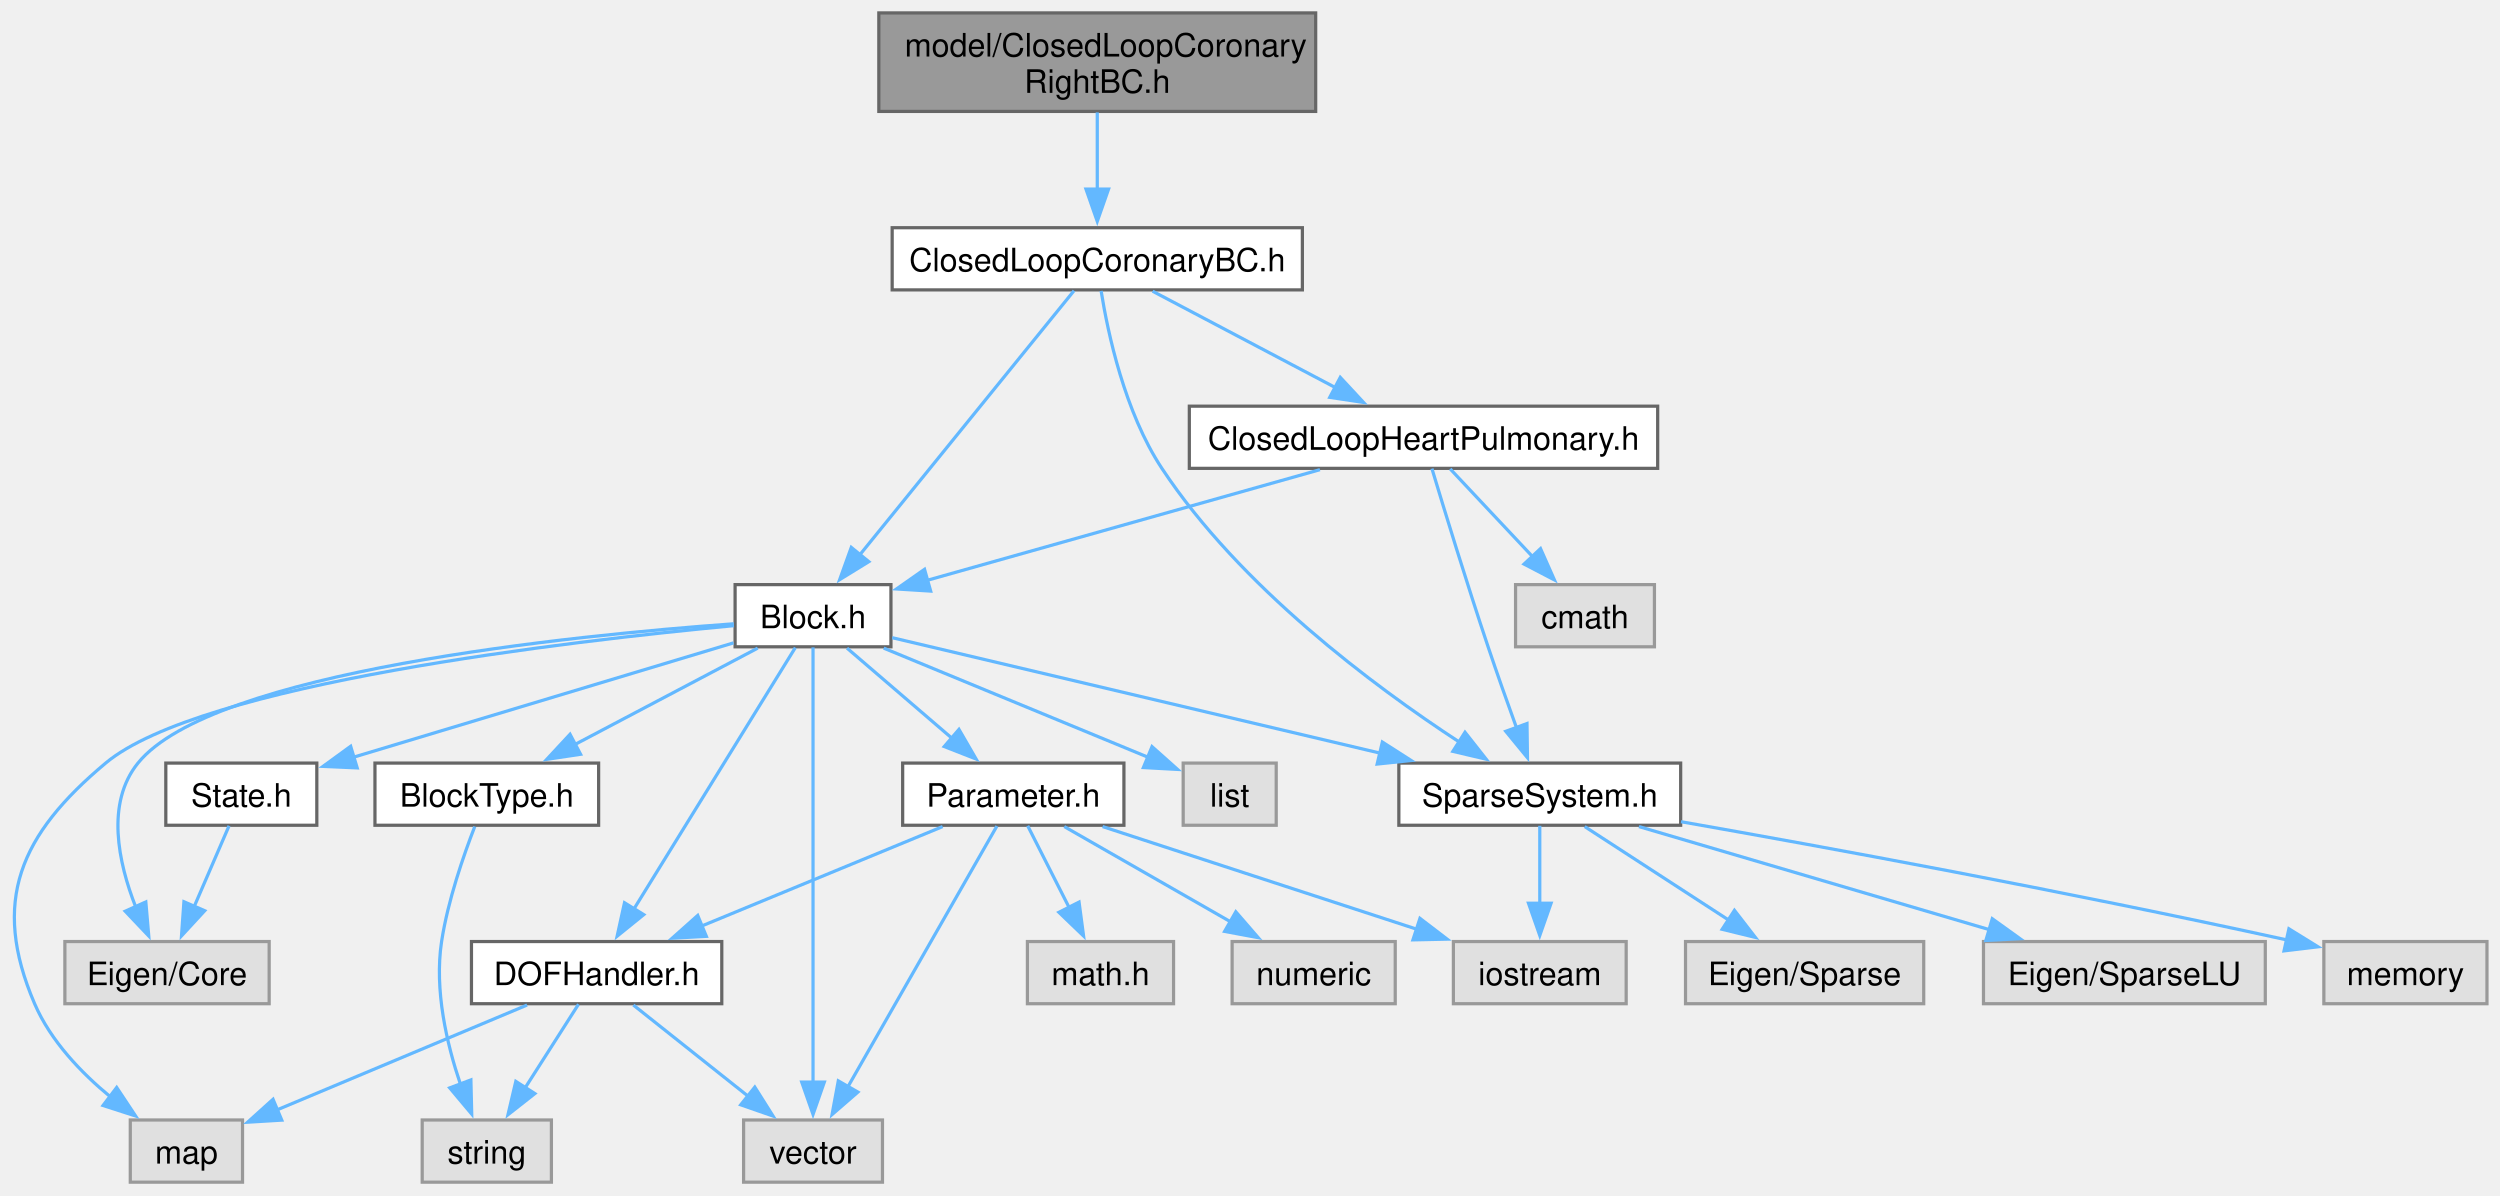
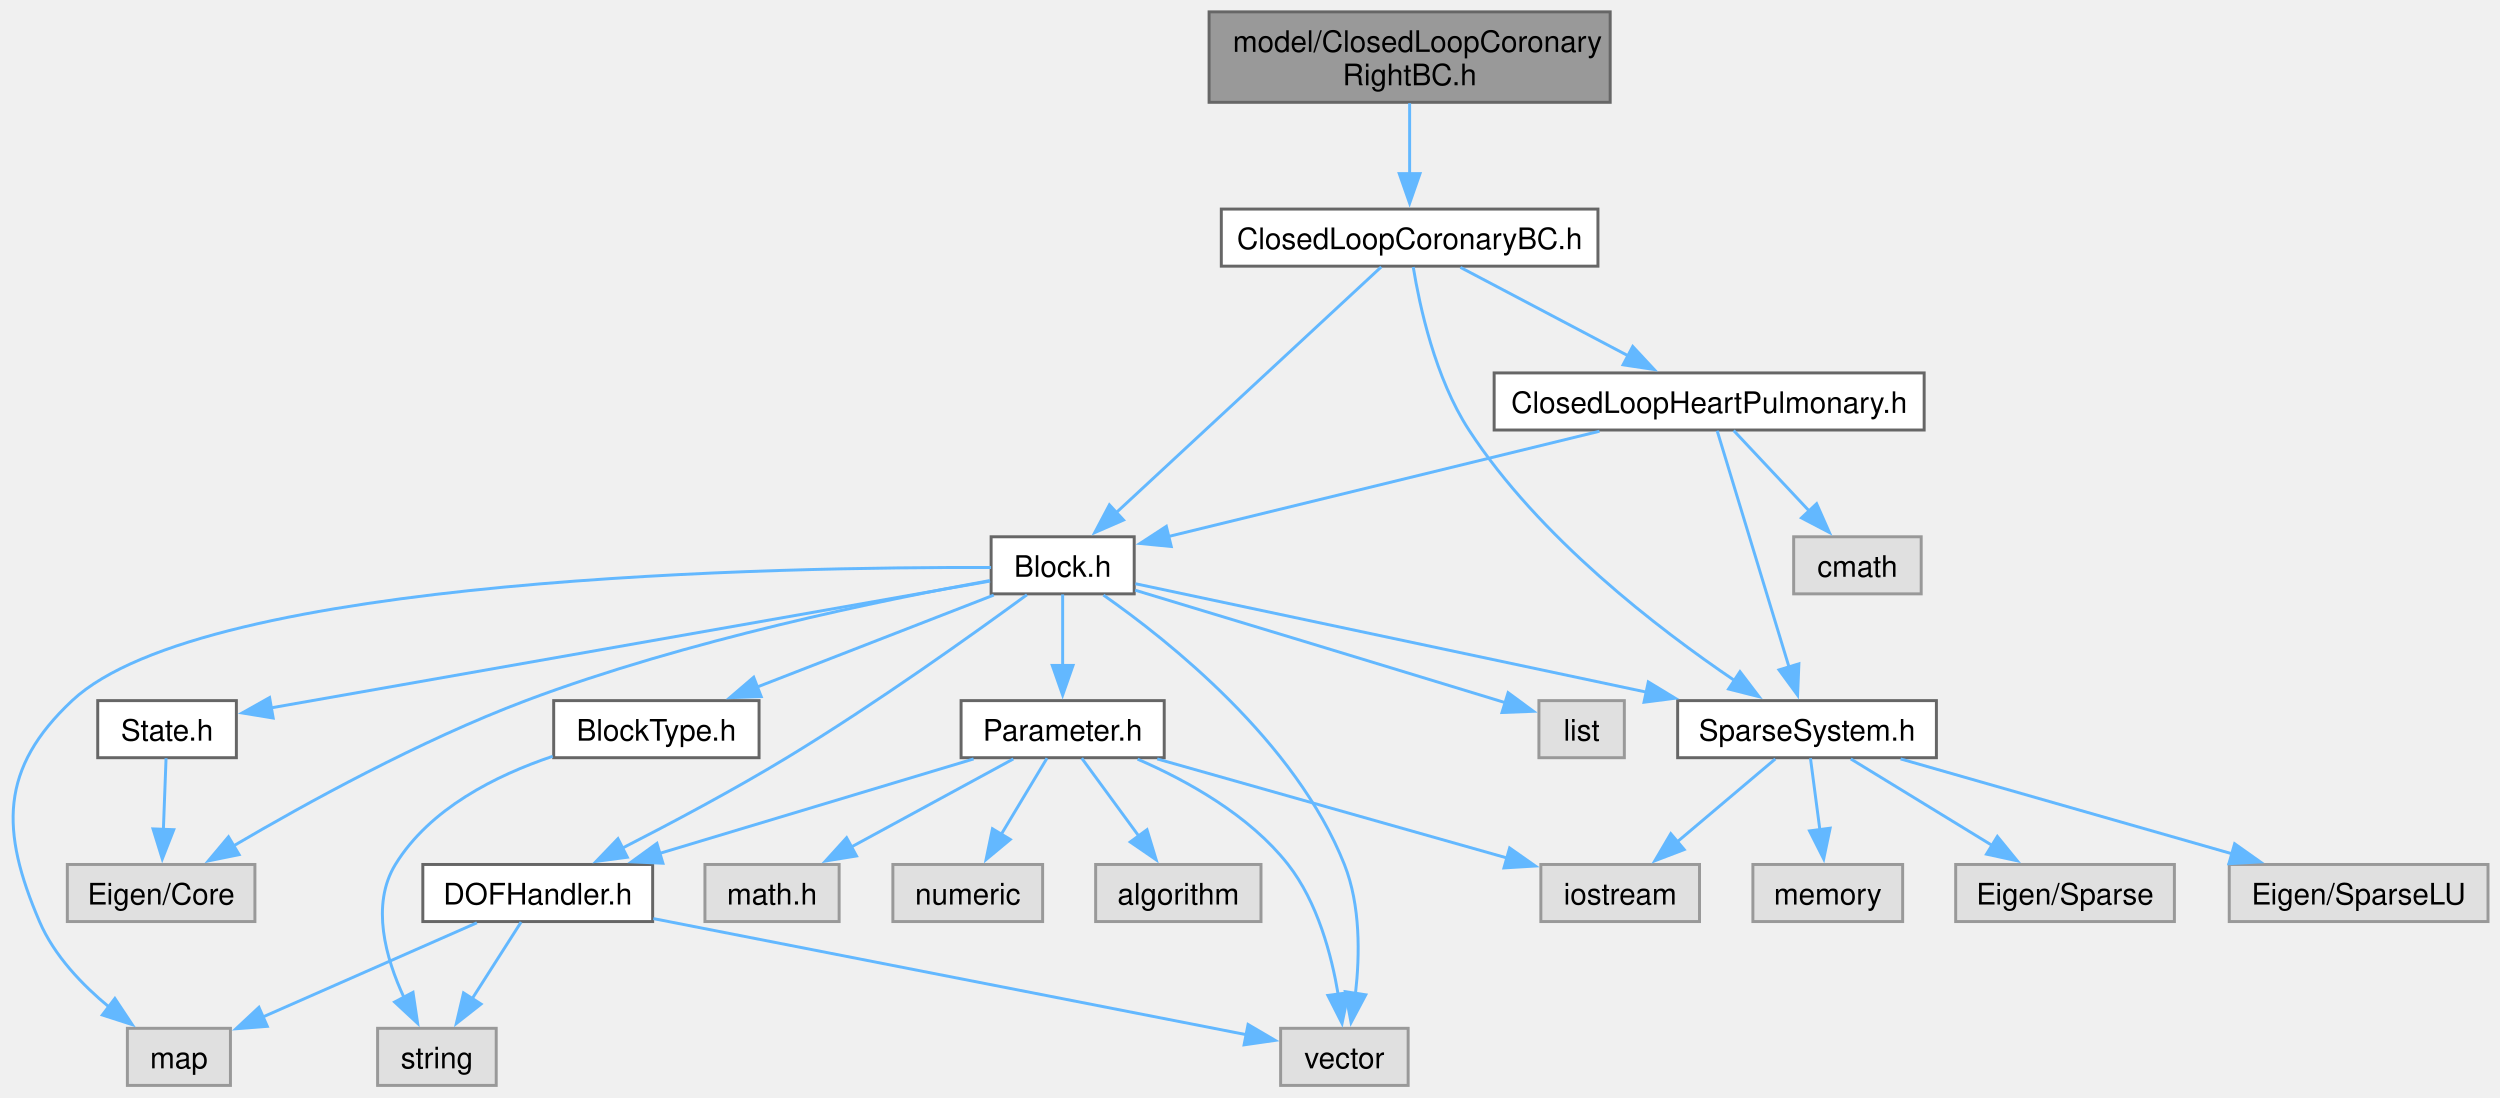
- <svg xmlns="http://www.w3.org/2000/svg" xmlns:xlink="http://www.w3.org/1999/xlink" width="774pt" height="370pt" viewBox="0.00 0.00 773.93 370.00">
+ <svg xmlns="http://www.w3.org/2000/svg" xmlns:xlink="http://www.w3.org/1999/xlink" width="843pt" height="370pt" viewBox="0.00 0.00 842.91 370.00">
  <g id="graph0" class="graph" transform="scale(1 1) rotate(0) translate(4 366)">
    <g id="Node000001" class="node">
      <g id="a_Node000001">
        <a xlink:title="Right side of ClosedLoopCoronaryBC.">
-           <polygon fill="#999999" stroke="#666666" points="403.3,-362 268.05,-362 268.05,-331.5 403.3,-331.5 403.3,-362" />
-           <text text-anchor="start" x="276.05" y="-348.5" font-family="Helvetica,sans-Serif" font-size="10.00">model/ClosedLoopCoronary</text>
-           <text text-anchor="middle" x="335.68" y="-337.25" font-family="Helvetica,sans-Serif" font-size="10.00">RightBC.h</text>
+           <polygon fill="#999999" stroke="#666666" points="538.91,-362 403.66,-362 403.66,-331.5 538.91,-331.5 538.91,-362" />
+           <text text-anchor="start" x="411.66" y="-348.5" font-family="Helvetica,sans-Serif" font-size="10.00">model/ClosedLoopCoronary</text>
+           <text text-anchor="middle" x="471.28" y="-337.25" font-family="Helvetica,sans-Serif" font-size="10.00">RightBC.h</text>
        </a>
      </g>
    </g>
    <g id="Node000002" class="node">
      <g id="a_Node000002">
        <a xlink:href="_closed_loop_coronary_b_c_8h.html" target="_top" xlink:title="model::ClosedLoopCoronaryBC source file">
-           <polygon fill="white" stroke="#666666" points="399.18,-295.5 272.18,-295.5 272.18,-276.25 399.18,-276.25 399.18,-295.5" />
-           <text text-anchor="middle" x="335.68" y="-282" font-family="Helvetica,sans-Serif" font-size="10.00">ClosedLoopCoronaryBC.h</text>
+           <polygon fill="white" stroke="#666666" points="534.78,-295.5 407.78,-295.5 407.78,-276.25 534.78,-276.25 534.78,-295.5" />
+           <text text-anchor="middle" x="471.28" y="-282" font-family="Helvetica,sans-Serif" font-size="10.00">ClosedLoopCoronaryBC.h</text>
        </a>
      </g>
    </g>
    <g id="edge1_Node000001_Node000002" class="edge">
      <g id="a_edge1_Node000001_Node000002">
        <a xlink:title=" ">
-           <path fill="none" stroke="#63b8ff" d="M335.68,-331.2C335.68,-323.96 335.68,-315.09 335.68,-307.19" />
-           <polygon fill="#63b8ff" stroke="#63b8ff" points="339.18,-307.46 335.68,-297.46 332.18,-307.46 339.18,-307.46" />
+           <path fill="none" stroke="#63b8ff" d="M471.28,-331.2C471.28,-323.96 471.28,-315.09 471.28,-307.19" />
+           <polygon fill="#63b8ff" stroke="#63b8ff" points="474.78,-307.46 471.28,-297.46 467.78,-307.46 474.78,-307.46" />
        </a>
      </g>
    </g>
    <g id="Node000003" class="node">
      <g id="a_Node000003">
        <a xlink:href="_block_8h.html" target="_top" xlink:title="model::Block source file">
-           <polygon fill="white" stroke="#666666" points="271.8,-185 223.55,-185 223.55,-165.75 271.8,-165.75 271.8,-185" />
-           <text text-anchor="middle" x="247.68" y="-171.5" font-family="Helvetica,sans-Serif" font-size="10.00">Block.h</text>
+           <polygon fill="white" stroke="#666666" points="378.41,-185 330.16,-185 330.16,-165.75 378.41,-165.75 378.41,-185" />
+           <text text-anchor="middle" x="354.28" y="-171.5" font-family="Helvetica,sans-Serif" font-size="10.00">Block.h</text>
        </a>
      </g>
    </g>
    <g id="edge2_Node000002_Node000003" class="edge">
      <g id="a_edge2_Node000002_Node000003">
        <a xlink:title=" ">
-           <path fill="none" stroke="#63b8ff" d="M328.48,-276C314.04,-258.19 281.3,-217.83 262.23,-194.31" />
-           <polygon fill="#63b8ff" stroke="#63b8ff" points="264.95,-192.11 255.93,-186.55 259.52,-196.52 264.95,-192.11" />
-         </a>
-       </g>
-     </g>
-     <g id="Node000015" class="node">
-       <g id="a_Node000015">
+           <path fill="none" stroke="#63b8ff" d="M461.71,-276C442.17,-257.88 397.42,-216.38 372.28,-193.07" />
+           <polygon fill="#63b8ff" stroke="#63b8ff" points="374.81,-190.64 365.1,-186.41 370.05,-195.77 374.81,-190.64" />
+         </a>
+       </g>
+     </g>
+     <g id="Node000016" class="node">
+       <g id="a_Node000016">
        <a xlink:href="_sparse_system_8h.html" target="_top" xlink:title="SparseSystem source file.">
-           <polygon fill="white" stroke="#666666" points="516.3,-129.75 429.05,-129.75 429.05,-110.5 516.3,-110.5 516.3,-129.75" />
-           <text text-anchor="middle" x="472.68" y="-116.25" font-family="Helvetica,sans-Serif" font-size="10.00">SparseSystem.h</text>
-         </a>
-       </g>
-     </g>
-     <g id="edge30_Node000002_Node000015" class="edge">
-       <g id="a_edge30_Node000002_Node000015">
-         <a xlink:title=" ">
-           <path fill="none" stroke="#63b8ff" d="M336.87,-275.94C338.95,-262.94 344.15,-238.45 355.68,-221 379.85,-184.41 421.15,-153.67 447.66,-136.33" />
-           <polygon fill="#63b8ff" stroke="#63b8ff" points="449.53,-139.29 456.09,-130.96 445.77,-133.38 449.53,-139.29" />
-         </a>
-       </g>
-     </g>
-     <g id="Node000020" class="node">
-       <g id="a_Node000020">
+           <polygon fill="white" stroke="#666666" points="648.91,-129.75 561.66,-129.75 561.66,-110.5 648.91,-110.5 648.91,-129.75" />
+           <text text-anchor="middle" x="605.28" y="-116.25" font-family="Helvetica,sans-Serif" font-size="10.00">SparseSystem.h</text>
+         </a>
+       </g>
+     </g>
+     <g id="edge31_Node000002_Node000016" class="edge">
+       <g id="a_edge31_Node000002_Node000016">
+         <a xlink:title=" ">
+           <path fill="none" stroke="#63b8ff" d="M472.5,-275.96C474.61,-262.98 479.86,-238.53 491.28,-221 514.87,-184.8 555.1,-153.95 580.92,-136.48" />
+           <polygon fill="#63b8ff" stroke="#63b8ff" points="582.68,-139.51 589.1,-131.08 578.83,-133.66 582.68,-139.51" />
+         </a>
+       </g>
+     </g>
+     <g id="Node000021" class="node">
+       <g id="a_Node000021">
        <a xlink:href="_closed_loop_heart_pulmonary_8h.html" target="_top" xlink:title="model::ClosedLoopHeartPulmonary source file">
-           <polygon fill="white" stroke="#666666" points="509.18,-240.25 364.18,-240.25 364.18,-221 509.18,-221 509.18,-240.25" />
-           <text text-anchor="middle" x="436.68" y="-226.75" font-family="Helvetica,sans-Serif" font-size="10.00">ClosedLoopHeartPulmonary.h</text>
-         </a>
-       </g>
-     </g>
-     <g id="edge26_Node000002_Node000020" class="edge">
-       <g id="a_edge26_Node000002_Node000020">
-         <a xlink:title=" ">
-           <path fill="none" stroke="#63b8ff" d="M352.81,-275.84C368.34,-267.66 391.48,-255.46 409.52,-245.94" />
-           <polygon fill="#63b8ff" stroke="#63b8ff" points="410.91,-249.17 418.12,-241.41 407.65,-242.98 410.91,-249.17" />
+           <polygon fill="white" stroke="#666666" points="644.78,-240.25 499.78,-240.25 499.78,-221 644.78,-221 644.78,-240.25" />
+           <text text-anchor="middle" x="572.28" y="-226.75" font-family="Helvetica,sans-Serif" font-size="10.00">ClosedLoopHeartPulmonary.h</text>
+         </a>
+       </g>
+     </g>
+     <g id="edge27_Node000002_Node000021" class="edge">
+       <g id="a_edge27_Node000002_Node000021">
+         <a xlink:title=" ">
+           <path fill="none" stroke="#63b8ff" d="M488.41,-275.84C503.94,-267.66 527.08,-255.46 545.13,-245.94" />
+           <polygon fill="#63b8ff" stroke="#63b8ff" points="546.51,-249.17 553.73,-241.41 543.25,-242.98 546.51,-249.17" />
        </a>
      </g>
    </g>
    <g id="Node000004" class="node">
      <g id="a_Node000004">
        <a xlink:title=" ">
-           <polygon fill="#e0e0e0" stroke="#999999" points="79.3,-74.5 16.05,-74.5 16.05,-55.25 79.3,-55.25 79.3,-74.5" />
-           <text text-anchor="middle" x="47.68" y="-61" font-family="Helvetica,sans-Serif" font-size="10.00">Eigen/Core</text>
+           <polygon fill="#e0e0e0" stroke="#999999" points="81.91,-74.5 18.66,-74.5 18.66,-55.25 81.91,-55.25 81.91,-74.5" />
+           <text text-anchor="middle" x="50.28" y="-61" font-family="Helvetica,sans-Serif" font-size="10.00">Eigen/Core</text>
        </a>
      </g>
    </g>
    <g id="edge3_Node000003_Node000004" class="edge">
      <g id="a_edge3_Node000003_Node000004">
        <a xlink:title=" ">
-           <path fill="none" stroke="#63b8ff" d="M223.16,-172.88C173.04,-169.27 61.67,-158.16 38.68,-129.75 28.66,-117.37 32.55,-99.04 37.99,-85.18" />
-           <polygon fill="#63b8ff" stroke="#63b8ff" points="41.11,-86.76 42.02,-76.21 34.73,-83.89 41.11,-86.76" />
+           <path fill="none" stroke="#63b8ff" d="M329.72,-170.24C294.39,-163.86 227.49,-150.18 173.28,-129.75 137.58,-116.3 98.93,-95.01 74.67,-80.75" />
+           <polygon fill="#63b8ff" stroke="#63b8ff" points="76.58,-77.82 66.2,-75.71 73,-83.83 76.58,-77.82" />
        </a>
      </g>
    </g>
    <g id="Node000005" class="node">
      <g id="a_Node000005">
        <a xlink:title=" ">
-           <polygon fill="#e0e0e0" stroke="#999999" points="391.08,-129.75 362.28,-129.75 362.28,-110.5 391.08,-110.5 391.08,-129.75" />
-           <text text-anchor="middle" x="376.68" y="-116.25" font-family="Helvetica,sans-Serif" font-size="10.00">list</text>
+           <polygon fill="#e0e0e0" stroke="#999999" points="543.68,-129.75 514.88,-129.75 514.88,-110.5 543.68,-110.5 543.68,-129.75" />
+           <text text-anchor="middle" x="529.28" y="-116.25" font-family="Helvetica,sans-Serif" font-size="10.00">list</text>
        </a>
      </g>
    </g>
    <g id="edge4_Node000003_Node000005" class="edge">
      <g id="a_edge4_Node000003_Node000005">
        <a xlink:title=" ">
-           <path fill="none" stroke="#63b8ff" d="M269.56,-165.34C292.28,-155.97 327.75,-141.32 351.58,-131.48" />
-           <polygon fill="#63b8ff" stroke="#63b8ff" points="352.63,-134.84 360.54,-127.79 349.96,-128.37 352.63,-134.84" />
+           <path fill="none" stroke="#63b8ff" d="M378.74,-166.98C407.92,-158.16 458.18,-142.93 501.28,-129.75 502.08,-129.5 502.9,-129.25 503.72,-129" />
+           <polygon fill="#63b8ff" stroke="#63b8ff" points="504.49,-132.43 513.02,-126.15 502.43,-125.74 504.49,-132.43" />
        </a>
      </g>
    </g>
    <g id="Node000006" class="node">
      <g id="a_Node000006">
        <a xlink:title=" ">
-           <polygon fill="#e0e0e0" stroke="#999999" points="71.05,-19.25 36.3,-19.25 36.3,0 71.05,0 71.05,-19.25" />
-           <text text-anchor="middle" x="53.68" y="-5.75" font-family="Helvetica,sans-Serif" font-size="10.00">map</text>
+           <polygon fill="#e0e0e0" stroke="#999999" points="73.66,-19.25 38.91,-19.25 38.91,0 73.66,0 73.66,-19.25" />
+           <text text-anchor="middle" x="56.28" y="-5.75" font-family="Helvetica,sans-Serif" font-size="10.00">map</text>
        </a>
      </g>
    </g>
    <g id="edge5_Node000003_Node000006" class="edge">
      <g id="a_edge5_Node000003_Node000006">
        <a xlink:title=" ">
-           <path fill="none" stroke="#63b8ff" d="M223.2,-172.3C172.46,-167.54 58.07,-154.33 28.68,-129.75 2.19,-107.6 -6.94,-86.97 6.68,-55.25 11.61,-43.77 21.1,-33.86 30.27,-26.31" />
-           <polygon fill="#63b8ff" stroke="#63b8ff" points="32.09,-29.32 37.95,-20.49 27.86,-23.74 32.09,-29.32" />
+           <path fill="none" stroke="#63b8ff" d="M330.14,-174.64C261.13,-174.88 65.08,-171.78 20.28,-129.75 -4.13,-106.85 -3.93,-86 9.28,-55.25 14.21,-43.77 23.7,-33.86 32.87,-26.31" />
+           <polygon fill="#63b8ff" stroke="#63b8ff" points="34.69,-29.32 40.55,-20.49 30.46,-23.74 34.69,-29.32" />
        </a>
      </g>
    </g>
    <g id="Node000007" class="node">
      <g id="a_Node000007">
        <a xlink:title=" ">
-           <polygon fill="#e0e0e0" stroke="#999999" points="269.18,-19.25 226.18,-19.25 226.18,0 269.18,0 269.18,-19.25" />
-           <text text-anchor="middle" x="247.68" y="-5.75" font-family="Helvetica,sans-Serif" font-size="10.00">vector</text>
+           <polygon fill="#e0e0e0" stroke="#999999" points="470.78,-19.25 427.78,-19.25 427.78,0 470.78,0 470.78,-19.25" />
+           <text text-anchor="middle" x="449.28" y="-5.75" font-family="Helvetica,sans-Serif" font-size="10.00">vector</text>
        </a>
      </g>
    </g>
    <g id="edge6_Node000003_Node000007" class="edge">
      <g id="a_edge6_Node000003_Node000007">
        <a xlink:title=" ">
-           <path fill="none" stroke="#63b8ff" d="M247.68,-165.57C247.68,-140.25 247.68,-66.75 247.68,-30.84" />
-           <polygon fill="#63b8ff" stroke="#63b8ff" points="251.18,-30.99 247.68,-20.99 244.18,-30.99 251.18,-30.99" />
+           <path fill="none" stroke="#63b8ff" d="M368.03,-165.34C390.16,-149.85 432.87,-115.88 449.28,-74.5 454.74,-60.74 454.5,-43.96 453.03,-31.05" />
+           <polygon fill="#63b8ff" stroke="#63b8ff" points="456.49,-30.55 451.53,-21.19 449.57,-31.6 456.49,-30.55" />
        </a>
      </g>
    </g>
    <g id="Node000008" class="node">
      <g id="a_Node000008">
        <a xlink:href="_block_type_8h.html" target="_top" xlink:title="Specifies the types of blocks and their parameters.">
-           <polygon fill="white" stroke="#666666" points="181.3,-129.75 112.05,-129.75 112.05,-110.5 181.3,-110.5 181.3,-129.75" />
-           <text text-anchor="middle" x="146.68" y="-116.25" font-family="Helvetica,sans-Serif" font-size="10.00">BlockType.h</text>
+           <polygon fill="white" stroke="#666666" points="251.91,-129.75 182.66,-129.75 182.66,-110.5 251.91,-110.5 251.91,-129.75" />
+           <text text-anchor="middle" x="217.28" y="-116.25" font-family="Helvetica,sans-Serif" font-size="10.00">BlockType.h</text>
        </a>
      </g>
    </g>
    <g id="edge7_Node000003_Node000008" class="edge">
      <g id="a_edge7_Node000003_Node000008">
        <a xlink:title=" ">
-           <path fill="none" stroke="#63b8ff" d="M230.55,-165.34C215.02,-157.16 191.88,-144.96 173.84,-135.44" />
-           <polygon fill="#63b8ff" stroke="#63b8ff" points="175.71,-132.48 165.24,-130.91 172.45,-138.67 175.71,-132.48" />
+           <path fill="none" stroke="#63b8ff" d="M331.04,-165.34C309.1,-156.81 275.93,-143.92 251.07,-134.26" />
+           <polygon fill="#63b8ff" stroke="#63b8ff" points="252.63,-131.11 242.05,-130.75 250.1,-137.64 252.63,-131.11" />
        </a>
      </g>
    </g>
    <g id="Node000010" class="node">
      <g id="a_Node000010">
        <a xlink:href="_d_o_f_handler_8h.html" target="_top" xlink:title="model::DOFHandler source file">
-           <polygon fill="white" stroke="#666666" points="219.43,-74.5 141.93,-74.5 141.93,-55.25 219.43,-55.25 219.43,-74.5" />
-           <text text-anchor="middle" x="180.68" y="-61" font-family="Helvetica,sans-Serif" font-size="10.00">DOFHandler.h</text>
+           <polygon fill="white" stroke="#666666" points="216.03,-74.5 138.53,-74.5 138.53,-55.25 216.03,-55.25 216.03,-74.5" />
+           <text text-anchor="middle" x="177.28" y="-61" font-family="Helvetica,sans-Serif" font-size="10.00">DOFHandler.h</text>
        </a>
      </g>
    </g>
    <g id="edge9_Node000003_Node000010" class="edge">
      <g id="a_edge9_Node000003_Node000010">
        <a xlink:title=" ">
-           <path fill="none" stroke="#63b8ff" d="M242.2,-165.5C231.3,-147.85 206.72,-108.05 192.15,-84.45" />
-           <polygon fill="#63b8ff" stroke="#63b8ff" points="195.27,-82.83 187.03,-76.16 189.31,-86.51 195.27,-82.83" />
+           <path fill="none" stroke="#63b8ff" d="M342.24,-165.45C324.78,-152.66 291.26,-128.68 261.28,-110.5 243.21,-99.54 222.22,-88.39 205.74,-79.97" />
+           <polygon fill="#63b8ff" stroke="#63b8ff" points="207.49,-76.94 196.99,-75.55 204.33,-83.19 207.49,-76.94" />
        </a>
      </g>
    </g>
    <g id="Node000011" class="node">
      <g id="a_Node000011">
        <a xlink:href="_parameter_8h.html" target="_top" xlink:title="model::Parameter source file">
-           <polygon fill="white" stroke="#666666" points="343.93,-129.75 275.43,-129.75 275.43,-110.5 343.93,-110.5 343.93,-129.75" />
-           <text text-anchor="middle" x="309.68" y="-116.25" font-family="Helvetica,sans-Serif" font-size="10.00">Parameter.h</text>
+           <polygon fill="white" stroke="#666666" points="388.53,-129.75 320.03,-129.75 320.03,-110.5 388.53,-110.5 388.53,-129.75" />
+           <text text-anchor="middle" x="354.28" y="-116.25" font-family="Helvetica,sans-Serif" font-size="10.00">Parameter.h</text>
        </a>
      </g>
    </g>
    <g id="edge13_Node000003_Node000011" class="edge">
      <g id="a_edge13_Node000003_Node000011">
        <a xlink:title=" ">
-           <path fill="none" stroke="#63b8ff" d="M258.2,-165.34C267.07,-157.72 279.99,-146.62 290.67,-137.45" />
-           <polygon fill="#63b8ff" stroke="#63b8ff" points="292.86,-140.18 298.17,-131.01 288.3,-134.87 292.86,-140.18" />
-         </a>
-       </g>
-     </g>
-     <g id="edge19_Node000003_Node000015" class="edge">
-       <g id="a_edge19_Node000003_Node000015">
-         <a xlink:title=" ">
-           <path fill="none" stroke="#63b8ff" d="M272.19,-168.57C308.28,-160.03 376.49,-143.89 423.24,-132.83" />
-           <polygon fill="#63b8ff" stroke="#63b8ff" points="423.94,-136.26 432.86,-130.55 422.33,-129.45 423.94,-136.26" />
+           <path fill="none" stroke="#63b8ff" d="M354.28,-165.58C354.28,-159.07 354.28,-149.92 354.28,-141.62" />
+           <polygon fill="#63b8ff" stroke="#63b8ff" points="357.78,-141.62 354.28,-131.62 350.78,-141.62 357.78,-141.62" />
+         </a>
+       </g>
+     </g>
+     <g id="edge20_Node000003_Node000016" class="edge">
+       <g id="a_edge20_Node000003_Node000016">
+         <a xlink:title=" ">
+           <path fill="none" stroke="#63b8ff" d="M378.81,-169.17C418.54,-160.74 497.91,-143.9 551.32,-132.57" />
+           <polygon fill="#63b8ff" stroke="#63b8ff" points="551.76,-136.06 560.82,-130.56 550.31,-129.21 551.76,-136.06" />
+         </a>
+       </g>
+     </g>
+     <g id="Node000020" class="node">
+       <g id="a_Node000020">
+         <a xlink:href="_state_8h.html" target="_top" xlink:title="State source file.">
+           <polygon fill="white" stroke="#666666" points="75.66,-129.75 28.91,-129.75 28.91,-110.5 75.66,-110.5 75.66,-129.75" />
+           <text text-anchor="middle" x="52.28" y="-116.25" font-family="Helvetica,sans-Serif" font-size="10.00">State.h</text>
+         </a>
+       </g>
+     </g>
+     <g id="edge25_Node000003_Node000020" class="edge">
+       <g id="a_edge25_Node000003_Node000020">
+         <a xlink:title=" ">
+           <path fill="none" stroke="#63b8ff" d="M329.82,-170.06C276.4,-160.64 149.11,-138.2 87.24,-127.29" />
+           <polygon fill="#63b8ff" stroke="#63b8ff" points="88.07,-123.88 77.62,-125.59 86.86,-130.78 88.07,-123.88" />
+         </a>
+       </g>
+     </g>
+     <g id="Node000009" class="node">
+       <g id="a_Node000009">
+         <a xlink:title=" ">
+           <polygon fill="#e0e0e0" stroke="#999999" points="163.28,-19.25 123.28,-19.25 123.28,0 163.28,0 163.28,-19.25" />
+           <text text-anchor="middle" x="143.28" y="-5.75" font-family="Helvetica,sans-Serif" font-size="10.00">string</text>
+         </a>
+       </g>
+     </g>
+     <g id="edge8_Node000008_Node000009" class="edge">
+       <g id="a_edge8_Node000008_Node000009">
+         <a xlink:title=" ">
+           <path fill="none" stroke="#63b8ff" d="M182.33,-110.98C163.1,-104.51 140.85,-93.33 129.28,-74.5 120.93,-60.9 125.98,-42.96 132.22,-29.56" />
+           <polygon fill="#63b8ff" stroke="#63b8ff" points="135.22,-31.39 136.78,-20.91 129.02,-28.12 135.22,-31.39" />
+         </a>
+       </g>
+     </g>
+     <g id="edge10_Node000010_Node000006" class="edge">
+       <g id="a_edge10_Node000010_Node000006">
+         <a xlink:title=" ">
+           <path fill="none" stroke="#63b8ff" d="M156.76,-54.84C136.91,-46.11 106.69,-32.81 84.57,-23.07" />
+           <polygon fill="#63b8ff" stroke="#63b8ff" points="86.09,-19.92 75.53,-19.1 83.27,-26.33 86.09,-19.92" />
+         </a>
+       </g>
+     </g>
+     <g id="edge12_Node000010_Node000007" class="edge">
+       <g id="a_edge12_Node000010_Node000007">
+         <a xlink:title=" ">
+           <path fill="none" stroke="#63b8ff" d="M216.25,-56.25C269.97,-45.73 365.83,-26.96 416.23,-17.1" />
+           <polygon fill="#63b8ff" stroke="#63b8ff" points="416.8,-20.55 425.94,-15.19 415.46,-13.68 416.8,-20.55" />
+         </a>
+       </g>
+     </g>
+     <g id="edge11_Node000010_Node000009" class="edge">
+       <g id="a_edge11_Node000010_Node000009">
+         <a xlink:title=" ">
+           <path fill="none" stroke="#63b8ff" d="M171.67,-55.08C167.17,-48.03 160.69,-37.9 155.07,-29.08" />
+           <polygon fill="#63b8ff" stroke="#63b8ff" points="158.16,-27.43 149.83,-20.88 152.26,-31.2 158.16,-27.43" />
+         </a>
+       </g>
+     </g>
+     <g id="edge17_Node000011_Node000007" class="edge">
+       <g id="a_edge17_Node000011_Node000007">
+         <a xlink:title=" ">
+           <path fill="none" stroke="#63b8ff" d="M379.54,-110.02C396.19,-102.79 417.26,-91.12 430.28,-74.5 440.22,-61.81 444.97,-44.01 447.23,-30.42" />
+           <polygon fill="#63b8ff" stroke="#63b8ff" points="450.65,-31.27 448.49,-20.9 443.71,-30.35 450.65,-31.27" />
+         </a>
+       </g>
+     </g>
+     <g id="edge19_Node000011_Node000010" class="edge">
+       <g id="a_edge19_Node000011_Node000010">
+         <a xlink:title=" ">
+           <path fill="none" stroke="#63b8ff" d="M324.26,-110.09C295.14,-101.33 250.74,-87.98 218.36,-78.23" />
+           <polygon fill="#63b8ff" stroke="#63b8ff" points="219.49,-74.92 208.9,-75.39 217.47,-81.62 219.49,-74.92" />
+         </a>
+       </g>
+     </g>
+     <g id="Node000012" class="node">
+       <g id="a_Node000012">
+         <a xlink:title=" ">
+           <polygon fill="#e0e0e0" stroke="#999999" points="278.91,-74.5 233.66,-74.5 233.66,-55.25 278.91,-55.25 278.91,-74.5" />
+           <text text-anchor="middle" x="256.28" y="-61" font-family="Helvetica,sans-Serif" font-size="10.00">math.h</text>
+         </a>
+       </g>
+     </g>
+     <g id="edge14_Node000011_Node000012" class="edge">
+       <g id="a_edge14_Node000011_Node000012">
+         <a xlink:title=" ">
+           <path fill="none" stroke="#63b8ff" d="M337.66,-110.09C322.59,-101.91 300.14,-89.71 282.63,-80.19" />
+           <polygon fill="#63b8ff" stroke="#63b8ff" points="284.77,-77.37 274.32,-75.68 281.43,-83.52 284.77,-77.37" />
+         </a>
+       </g>
+     </g>
+     <g id="Node000013" class="node">
+       <g id="a_Node000013">
+         <a xlink:title=" ">
+           <polygon fill="#e0e0e0" stroke="#999999" points="569.03,-74.5 515.53,-74.5 515.53,-55.25 569.03,-55.25 569.03,-74.5" />
+           <text text-anchor="middle" x="542.28" y="-61" font-family="Helvetica,sans-Serif" font-size="10.00">iostream</text>
+         </a>
+       </g>
+     </g>
+     <g id="edge15_Node000011_Node000013" class="edge">
+       <g id="a_edge15_Node000011_Node000013">
+         <a xlink:title=" ">
+           <path fill="none" stroke="#63b8ff" d="M386.17,-110.09C418.88,-100.83 469.75,-86.42 504.46,-76.59" />
+           <polygon fill="#63b8ff" stroke="#63b8ff" points="505,-80.07 513.67,-73.98 503.09,-73.34 505,-80.07" />
+         </a>
+       </g>
+     </g>
+     <g id="Node000014" class="node">
+       <g id="a_Node000014">
+         <a xlink:title=" ">
+           <polygon fill="#e0e0e0" stroke="#999999" points="347.53,-74.5 297.03,-74.5 297.03,-55.25 347.53,-55.25 347.53,-74.5" />
+           <text text-anchor="middle" x="322.28" y="-61" font-family="Helvetica,sans-Serif" font-size="10.00">numeric</text>
+         </a>
+       </g>
+     </g>
+     <g id="edge16_Node000011_Node000014" class="edge">
+       <g id="a_edge16_Node000011_Node000014">
+         <a xlink:title=" ">
+           <path fill="none" stroke="#63b8ff" d="M349,-110.33C344.81,-103.36 338.8,-93.37 333.55,-84.62" />
+           <polygon fill="#63b8ff" stroke="#63b8ff" points="336.61,-82.93 328.46,-76.16 330.61,-86.53 336.61,-82.93" />
+         </a>
+       </g>
+     </g>
+     <g id="Node000015" class="node">
+       <g id="a_Node000015">
+         <a xlink:title=" ">
+           <polygon fill="#e0e0e0" stroke="#999999" points="421.16,-74.5 365.41,-74.5 365.41,-55.25 421.16,-55.25 421.16,-74.5" />
+           <text text-anchor="middle" x="393.28" y="-61" font-family="Helvetica,sans-Serif" font-size="10.00">algorithm</text>
+         </a>
+       </g>
+     </g>
+     <g id="edge18_Node000011_Node000015" class="edge">
+       <g id="a_edge18_Node000011_Node000015">
+         <a xlink:title=" ">
+           <path fill="none" stroke="#63b8ff" d="M360.72,-110.33C365.94,-103.21 373.47,-92.93 379.97,-84.05" />
+           <polygon fill="#63b8ff" stroke="#63b8ff" points="382.72,-86.22 385.81,-76.08 377.07,-82.08 382.72,-86.22" />
+         </a>
+       </g>
+     </g>
+     <g id="edge23_Node000016_Node000013" class="edge">
+       <g id="a_edge23_Node000016_Node000013">
+         <a xlink:title=" ">
+           <path fill="none" stroke="#63b8ff" d="M594.59,-110.09C585.58,-102.47 572.45,-91.37 561.6,-82.2" />
+           <polygon fill="#63b8ff" stroke="#63b8ff" points="563.86,-79.53 553.97,-75.75 559.34,-84.88 563.86,-79.53" />
+         </a>
+       </g>
+     </g>
+     <g id="Node000017" class="node">
+       <g id="a_Node000017">
+         <a xlink:title=" ">
+           <polygon fill="#e0e0e0" stroke="#999999" points="729.16,-74.5 655.41,-74.5 655.41,-55.25 729.16,-55.25 729.16,-74.5" />
+           <text text-anchor="middle" x="692.28" y="-61" font-family="Helvetica,sans-Serif" font-size="10.00">Eigen/Sparse</text>
+         </a>
+       </g>
+     </g>
+     <g id="edge21_Node000016_Node000017" class="edge">
+       <g id="a_edge21_Node000016_Node000017">
+         <a xlink:title=" ">
+           <path fill="none" stroke="#63b8ff" d="M620.04,-110.09C633.16,-102.06 652.6,-90.16 668.01,-80.73" />
+           <polygon fill="#63b8ff" stroke="#63b8ff" points="669.46,-83.95 676.16,-75.74 665.8,-77.98 669.46,-83.95" />
+         </a>
+       </g>
+     </g>
+     <g id="Node000018" class="node">
+       <g id="a_Node000018">
+         <a xlink:title=" ">
+           <polygon fill="#e0e0e0" stroke="#999999" points="834.91,-74.5 747.66,-74.5 747.66,-55.25 834.91,-55.25 834.91,-74.5" />
+           <text text-anchor="middle" x="791.28" y="-61" font-family="Helvetica,sans-Serif" font-size="10.00">Eigen/SparseLU</text>
+         </a>
+       </g>
+     </g>
+     <g id="edge22_Node000016_Node000018" class="edge">
+       <g id="a_edge22_Node000016_Node000018">
+         <a xlink:title=" ">
+           <path fill="none" stroke="#63b8ff" d="M636.83,-110.09C667.56,-101.29 714.49,-87.86 748.56,-78.11" />
+           <polygon fill="#63b8ff" stroke="#63b8ff" points="749.47,-81.49 758.12,-75.37 747.54,-74.76 749.47,-81.49" />
        </a>
      </g>
    </g>
    <g id="Node000019" class="node">
      <g id="a_Node000019">
-         <a xlink:href="_state_8h.html" target="_top" xlink:title="State source file.">
-           <polygon fill="white" stroke="#666666" points="94.05,-129.75 47.3,-129.75 47.3,-110.5 94.05,-110.5 94.05,-129.75" />
-           <text text-anchor="middle" x="70.68" y="-116.25" font-family="Helvetica,sans-Serif" font-size="10.00">State.h</text>
-         </a>
-       </g>
-     </g>
-     <g id="edge24_Node000003_Node000019" class="edge">
-       <g id="a_edge24_Node000003_Node000019">
-         <a xlink:title=" ">
-           <path fill="none" stroke="#63b8ff" d="M223.07,-166.97C192.52,-157.78 140.21,-142.04 105.54,-131.61" />
-           <polygon fill="#63b8ff" stroke="#63b8ff" points="106.55,-128.26 95.97,-128.73 104.53,-134.96 106.55,-128.26" />
-         </a>
-       </g>
-     </g>
-     <g id="Node000009" class="node">
-       <g id="a_Node000009">
-         <a xlink:title=" ">
-           <polygon fill="#e0e0e0" stroke="#999999" points="166.68,-19.25 126.68,-19.25 126.68,0 166.68,0 166.68,-19.25" />
-           <text text-anchor="middle" x="146.68" y="-5.75" font-family="Helvetica,sans-Serif" font-size="10.00">string</text>
-         </a>
-       </g>
-     </g>
-     <g id="edge8_Node000008_Node000009" class="edge">
-       <g id="a_edge8_Node000008_Node000009">
-         <a xlink:title=" ">
-           <path fill="none" stroke="#63b8ff" d="M142.95,-110.09C139.5,-101.21 134.62,-87.18 132.68,-74.5 130.39,-59.53 134.28,-42.82 138.54,-30.25" />
-           <polygon fill="#63b8ff" stroke="#63b8ff" points="141.75,-31.66 142.01,-21.07 135.2,-29.19 141.75,-31.66" />
-         </a>
-       </g>
-     </g>
-     <g id="edge10_Node000010_Node000006" class="edge">
-       <g id="a_edge10_Node000010_Node000006">
-         <a xlink:title=" ">
-           <path fill="none" stroke="#63b8ff" d="M159.14,-54.84C137.85,-45.92 105.18,-32.22 81.85,-22.43" />
-           <polygon fill="#63b8ff" stroke="#63b8ff" points="83.2,-19.21 72.63,-18.57 80.5,-25.66 83.2,-19.21" />
-         </a>
-       </g>
-     </g>
-     <g id="edge12_Node000010_Node000007" class="edge">
-       <g id="a_edge12_Node000010_Node000007">
-         <a xlink:title=" ">
-           <path fill="none" stroke="#63b8ff" d="M192.05,-54.84C201.73,-47.15 215.88,-35.9 227.49,-26.68" />
-           <polygon fill="#63b8ff" stroke="#63b8ff" points="229.65,-29.43 235.3,-20.47 225.29,-23.95 229.65,-29.43" />
-         </a>
-       </g>
-     </g>
-     <g id="edge11_Node000010_Node000009" class="edge">
-       <g id="a_edge11_Node000010_Node000009">
-         <a xlink:title=" ">
-           <path fill="none" stroke="#63b8ff" d="M175.07,-55.08C170.56,-48.03 164.09,-37.9 158.47,-29.08" />
-           <polygon fill="#63b8ff" stroke="#63b8ff" points="161.56,-27.43 153.23,-20.88 155.66,-31.2 161.56,-27.43" />
-         </a>
-       </g>
-     </g>
-     <g id="edge17_Node000011_Node000007" class="edge">
-       <g id="a_edge17_Node000011_Node000007">
-         <a xlink:title=" ">
-           <path fill="none" stroke="#63b8ff" d="M304.61,-110.25C294.57,-92.68 271.99,-53.16 258.47,-29.52" />
-           <polygon fill="#63b8ff" stroke="#63b8ff" points="261.57,-27.89 253.57,-20.94 255.5,-31.36 261.57,-27.89" />
-         </a>
-       </g>
-     </g>
-     <g id="edge18_Node000011_Node000010" class="edge">
-       <g id="a_edge18_Node000011_Node000010">
-         <a xlink:title=" ">
-           <path fill="none" stroke="#63b8ff" d="M287.8,-110.09C267.32,-101.64 236.47,-88.9 213.12,-79.27" />
-           <polygon fill="#63b8ff" stroke="#63b8ff" points="214.65,-76.11 204.07,-75.53 211.98,-82.58 214.65,-76.11" />
-         </a>
-       </g>
-     </g>
-     <g id="Node000012" class="node">
-       <g id="a_Node000012">
-         <a xlink:title=" ">
-           <polygon fill="#e0e0e0" stroke="#999999" points="359.3,-74.5 314.05,-74.5 314.05,-55.25 359.3,-55.25 359.3,-74.5" />
-           <text text-anchor="middle" x="336.68" y="-61" font-family="Helvetica,sans-Serif" font-size="10.00">math.h</text>
-         </a>
-       </g>
-     </g>
-     <g id="edge14_Node000011_Node000012" class="edge">
-       <g id="a_edge14_Node000011_Node000012">
-         <a xlink:title=" ">
-           <path fill="none" stroke="#63b8ff" d="M314.14,-110.33C317.63,-103.44 322.63,-93.59 327.03,-84.91" />
-           <polygon fill="#63b8ff" stroke="#63b8ff" points="330.04,-86.71 331.44,-76.21 323.8,-83.55 330.04,-86.71" />
-         </a>
-       </g>
-     </g>
-     <g id="Node000013" class="node">
-       <g id="a_Node000013">
-         <a xlink:title=" ">
-           <polygon fill="#e0e0e0" stroke="#999999" points="499.43,-74.5 445.93,-74.5 445.93,-55.25 499.43,-55.25 499.43,-74.5" />
-           <text text-anchor="middle" x="472.68" y="-61" font-family="Helvetica,sans-Serif" font-size="10.00">iostream</text>
-         </a>
-       </g>
-     </g>
-     <g id="edge15_Node000011_Node000013" class="edge">
-       <g id="a_edge15_Node000011_Node000013">
-         <a xlink:title=" ">
-           <path fill="none" stroke="#63b8ff" d="M337.33,-110.09C364.07,-101.36 404.81,-88.05 434.6,-78.31" />
-           <polygon fill="#63b8ff" stroke="#63b8ff" points="435.58,-81.68 444,-75.24 433.41,-75.02 435.58,-81.68" />
-         </a>
-       </g>
-     </g>
-     <g id="Node000014" class="node">
-       <g id="a_Node000014">
-         <a xlink:title=" ">
-           <polygon fill="#e0e0e0" stroke="#999999" points="427.93,-74.5 377.43,-74.5 377.43,-55.25 427.93,-55.25 427.93,-74.5" />
-           <text text-anchor="middle" x="402.68" y="-61" font-family="Helvetica,sans-Serif" font-size="10.00">numeric</text>
-         </a>
-       </g>
-     </g>
-     <g id="edge16_Node000011_Node000014" class="edge">
-       <g id="a_edge16_Node000011_Node000014">
-         <a xlink:title=" ">
-           <path fill="none" stroke="#63b8ff" d="M325.46,-110.09C339.62,-101.98 360.66,-89.93 377.21,-80.46" />
-           <polygon fill="#63b8ff" stroke="#63b8ff" points="378.57,-83.71 385.51,-75.7 375.1,-77.64 378.57,-83.71" />
-         </a>
-       </g>
-     </g>
-     <g id="edge22_Node000015_Node000013" class="edge">
-       <g id="a_edge22_Node000015_Node000013">
-         <a xlink:title=" ">
-           <path fill="none" stroke="#63b8ff" d="M472.68,-110.33C472.68,-103.82 472.68,-94.67 472.68,-86.37" />
-           <polygon fill="#63b8ff" stroke="#63b8ff" points="476.18,-86.37 472.68,-76.37 469.18,-86.37 476.18,-86.37" />
-         </a>
-       </g>
-     </g>
-     <g id="Node000016" class="node">
-       <g id="a_Node000016">
-         <a xlink:title=" ">
-           <polygon fill="#e0e0e0" stroke="#999999" points="591.55,-74.5 517.8,-74.5 517.8,-55.25 591.55,-55.25 591.55,-74.5" />
-           <text text-anchor="middle" x="554.68" y="-61" font-family="Helvetica,sans-Serif" font-size="10.00">Eigen/Sparse</text>
-         </a>
-       </g>
-     </g>
-     <g id="edge20_Node000015_Node000016" class="edge">
-       <g id="a_edge20_Node000015_Node000016">
-         <a xlink:title=" ">
-           <path fill="none" stroke="#63b8ff" d="M486.59,-110.09C498.84,-102.14 516.93,-90.39 531.39,-81" />
-           <polygon fill="#63b8ff" stroke="#63b8ff" points="532.95,-84.16 539.43,-75.78 529.14,-78.29 532.95,-84.16" />
-         </a>
-       </g>
-     </g>
-     <g id="Node000017" class="node">
-       <g id="a_Node000017">
-         <a xlink:title=" ">
-           <polygon fill="#e0e0e0" stroke="#999999" points="697.3,-74.5 610.05,-74.5 610.05,-55.25 697.3,-55.25 697.3,-74.5" />
-           <text text-anchor="middle" x="653.68" y="-61" font-family="Helvetica,sans-Serif" font-size="10.00">Eigen/SparseLU</text>
-         </a>
-       </g>
-     </g>
-     <g id="edge21_Node000015_Node000017" class="edge">
-       <g id="a_edge21_Node000015_Node000017">
-         <a xlink:title=" ">
-           <path fill="none" stroke="#63b8ff" d="M503.38,-110.09C533.29,-101.29 578.96,-87.86 612.1,-78.11" />
-           <polygon fill="#63b8ff" stroke="#63b8ff" points="612.77,-81.56 621.37,-75.38 610.79,-74.84 612.77,-81.56" />
-         </a>
-       </g>
-     </g>
-     <g id="Node000018" class="node">
-       <g id="a_Node000018">
-         <a xlink:title=" ">
-           <polygon fill="#e0e0e0" stroke="#999999" points="765.93,-74.5 715.43,-74.5 715.43,-55.25 765.93,-55.25 765.93,-74.5" />
-           <text text-anchor="middle" x="740.68" y="-61" font-family="Helvetica,sans-Serif" font-size="10.00">memory</text>
-         </a>
-       </g>
-     </g>
-     <g id="edge23_Node000015_Node000018" class="edge">
-       <g id="a_edge23_Node000015_Node000018">
-         <a xlink:title=" ">
-           <path fill="none" stroke="#63b8ff" d="M516.4,-111.6C561.23,-103.7 633.21,-90.52 704.18,-74.95" />
-           <polygon fill="#63b8ff" stroke="#63b8ff" points="704.61,-78.44 713.62,-72.87 703.1,-71.61 704.61,-78.44" />
-         </a>
-       </g>
-     </g>
-     <g id="edge25_Node000019_Node000004" class="edge">
-       <g id="a_edge25_Node000019_Node000004">
-         <a xlink:title=" ">
-           <path fill="none" stroke="#63b8ff" d="M66.88,-110.33C63.94,-103.51 59.74,-93.81 56.03,-85.2" />
-           <polygon fill="#63b8ff" stroke="#63b8ff" points="59.34,-84.04 52.16,-76.25 52.91,-86.82 59.34,-84.04" />
-         </a>
-       </g>
-     </g>
-     <g id="edge27_Node000020_Node000003" class="edge">
-       <g id="a_edge27_Node000020_Node000003">
-         <a xlink:title=" ">
-           <path fill="none" stroke="#63b8ff" d="M404.62,-220.59C370.79,-211.06 317.63,-196.08 282.72,-186.25" />
-           <polygon fill="#63b8ff" stroke="#63b8ff" points="284.1,-183 273.52,-183.66 282.2,-189.74 284.1,-183" />
-         </a>
-       </g>
-     </g>
-     <g id="edge28_Node000020_Node000015" class="edge">
-       <g id="a_edge28_Node000020_Node000015">
-         <a xlink:title=" ">
-           <path fill="none" stroke="#63b8ff" d="M439.29,-220.91C443,-208.58 450.1,-185.36 456.68,-165.75 459.46,-157.46 462.69,-148.36 465.52,-140.56" />
-           <polygon fill="#63b8ff" stroke="#63b8ff" points="468.72,-141.99 468.87,-131.4 462.15,-139.59 468.72,-141.99" />
-         </a>
-       </g>
-     </g>
-     <g id="Node000021" class="node">
-       <g id="a_Node000021">
-         <a xlink:title=" ">
-           <polygon fill="#e0e0e0" stroke="#999999" points="508.18,-185 465.18,-185 465.18,-165.75 508.18,-165.75 508.18,-185" />
-           <text text-anchor="middle" x="486.68" y="-171.5" font-family="Helvetica,sans-Serif" font-size="10.00">cmath</text>
-         </a>
-       </g>
-     </g>
-     <g id="edge29_Node000020_Node000021" class="edge">
-       <g id="a_edge29_Node000020_Node000021">
-         <a xlink:title=" ">
-           <path fill="none" stroke="#63b8ff" d="M444.94,-220.83C451.84,-213.48 461.9,-202.76 470.42,-193.69" />
-           <polygon fill="#63b8ff" stroke="#63b8ff" points="472.91,-196.15 477.21,-186.46 467.81,-191.36 472.91,-196.15" />
+         <a xlink:title=" ">
+           <polygon fill="#e0e0e0" stroke="#999999" points="637.53,-74.5 587.03,-74.5 587.03,-55.25 637.53,-55.25 637.53,-74.5" />
+           <text text-anchor="middle" x="612.28" y="-61" font-family="Helvetica,sans-Serif" font-size="10.00">memory</text>
+         </a>
+       </g>
+     </g>
+     <g id="edge24_Node000016_Node000019" class="edge">
+       <g id="a_edge24_Node000016_Node000019">
+         <a xlink:title=" ">
+           <path fill="none" stroke="#63b8ff" d="M606.44,-110.33C607.3,-103.74 608.52,-94.46 609.63,-86.07" />
+           <polygon fill="#63b8ff" stroke="#63b8ff" points="613.07,-86.73 610.9,-76.36 606.13,-85.82 613.07,-86.73" />
+         </a>
+       </g>
+     </g>
+     <g id="edge26_Node000020_Node000004" class="edge">
+       <g id="a_edge26_Node000020_Node000004">
+         <a xlink:title=" ">
+           <path fill="none" stroke="#63b8ff" d="M51.95,-110.33C51.7,-103.74 51.35,-94.46 51.04,-86.07" />
+           <polygon fill="#63b8ff" stroke="#63b8ff" points="54.55,-86.23 50.68,-76.37 47.55,-86.5 54.55,-86.23" />
+         </a>
+       </g>
+     </g>
+     <g id="edge28_Node000021_Node000003" class="edge">
+       <g id="a_edge28_Node000021_Node000003">
+         <a xlink:title=" ">
+           <path fill="none" stroke="#63b8ff" d="M535.3,-220.59C494.72,-210.68 430.05,-194.88 389.98,-185.1" />
+           <polygon fill="#63b8ff" stroke="#63b8ff" points="390.9,-181.72 380.36,-182.74 389.24,-188.52 390.9,-181.72" />
+         </a>
+       </g>
+     </g>
+     <g id="edge29_Node000021_Node000016" class="edge">
+       <g id="a_edge29_Node000021_Node000016">
+         <a xlink:title=" ">
+           <path fill="none" stroke="#63b8ff" d="M574.98,-220.75C580.25,-203.42 592.02,-164.73 599.24,-140.99" />
+           <polygon fill="#63b8ff" stroke="#63b8ff" points="602.54,-142.16 602.1,-131.57 595.84,-140.12 602.54,-142.16" />
+         </a>
+       </g>
+     </g>
+     <g id="Node000022" class="node">
+       <g id="a_Node000022">
+         <a xlink:title=" ">
+           <polygon fill="#e0e0e0" stroke="#999999" points="643.78,-185 600.78,-185 600.78,-165.75 643.78,-165.75 643.78,-185" />
+           <text text-anchor="middle" x="622.28" y="-171.5" font-family="Helvetica,sans-Serif" font-size="10.00">cmath</text>
+         </a>
+       </g>
+     </g>
+     <g id="edge30_Node000021_Node000022" class="edge">
+       <g id="a_edge30_Node000021_Node000022">
+         <a xlink:title=" ">
+           <path fill="none" stroke="#63b8ff" d="M580.54,-220.83C587.44,-213.48 597.51,-202.76 606.02,-193.69" />
+           <polygon fill="#63b8ff" stroke="#63b8ff" points="608.52,-196.15 612.81,-186.46 603.41,-191.36 608.52,-196.15" />
        </a>
      </g>
    </g>
  </g>
</svg>
